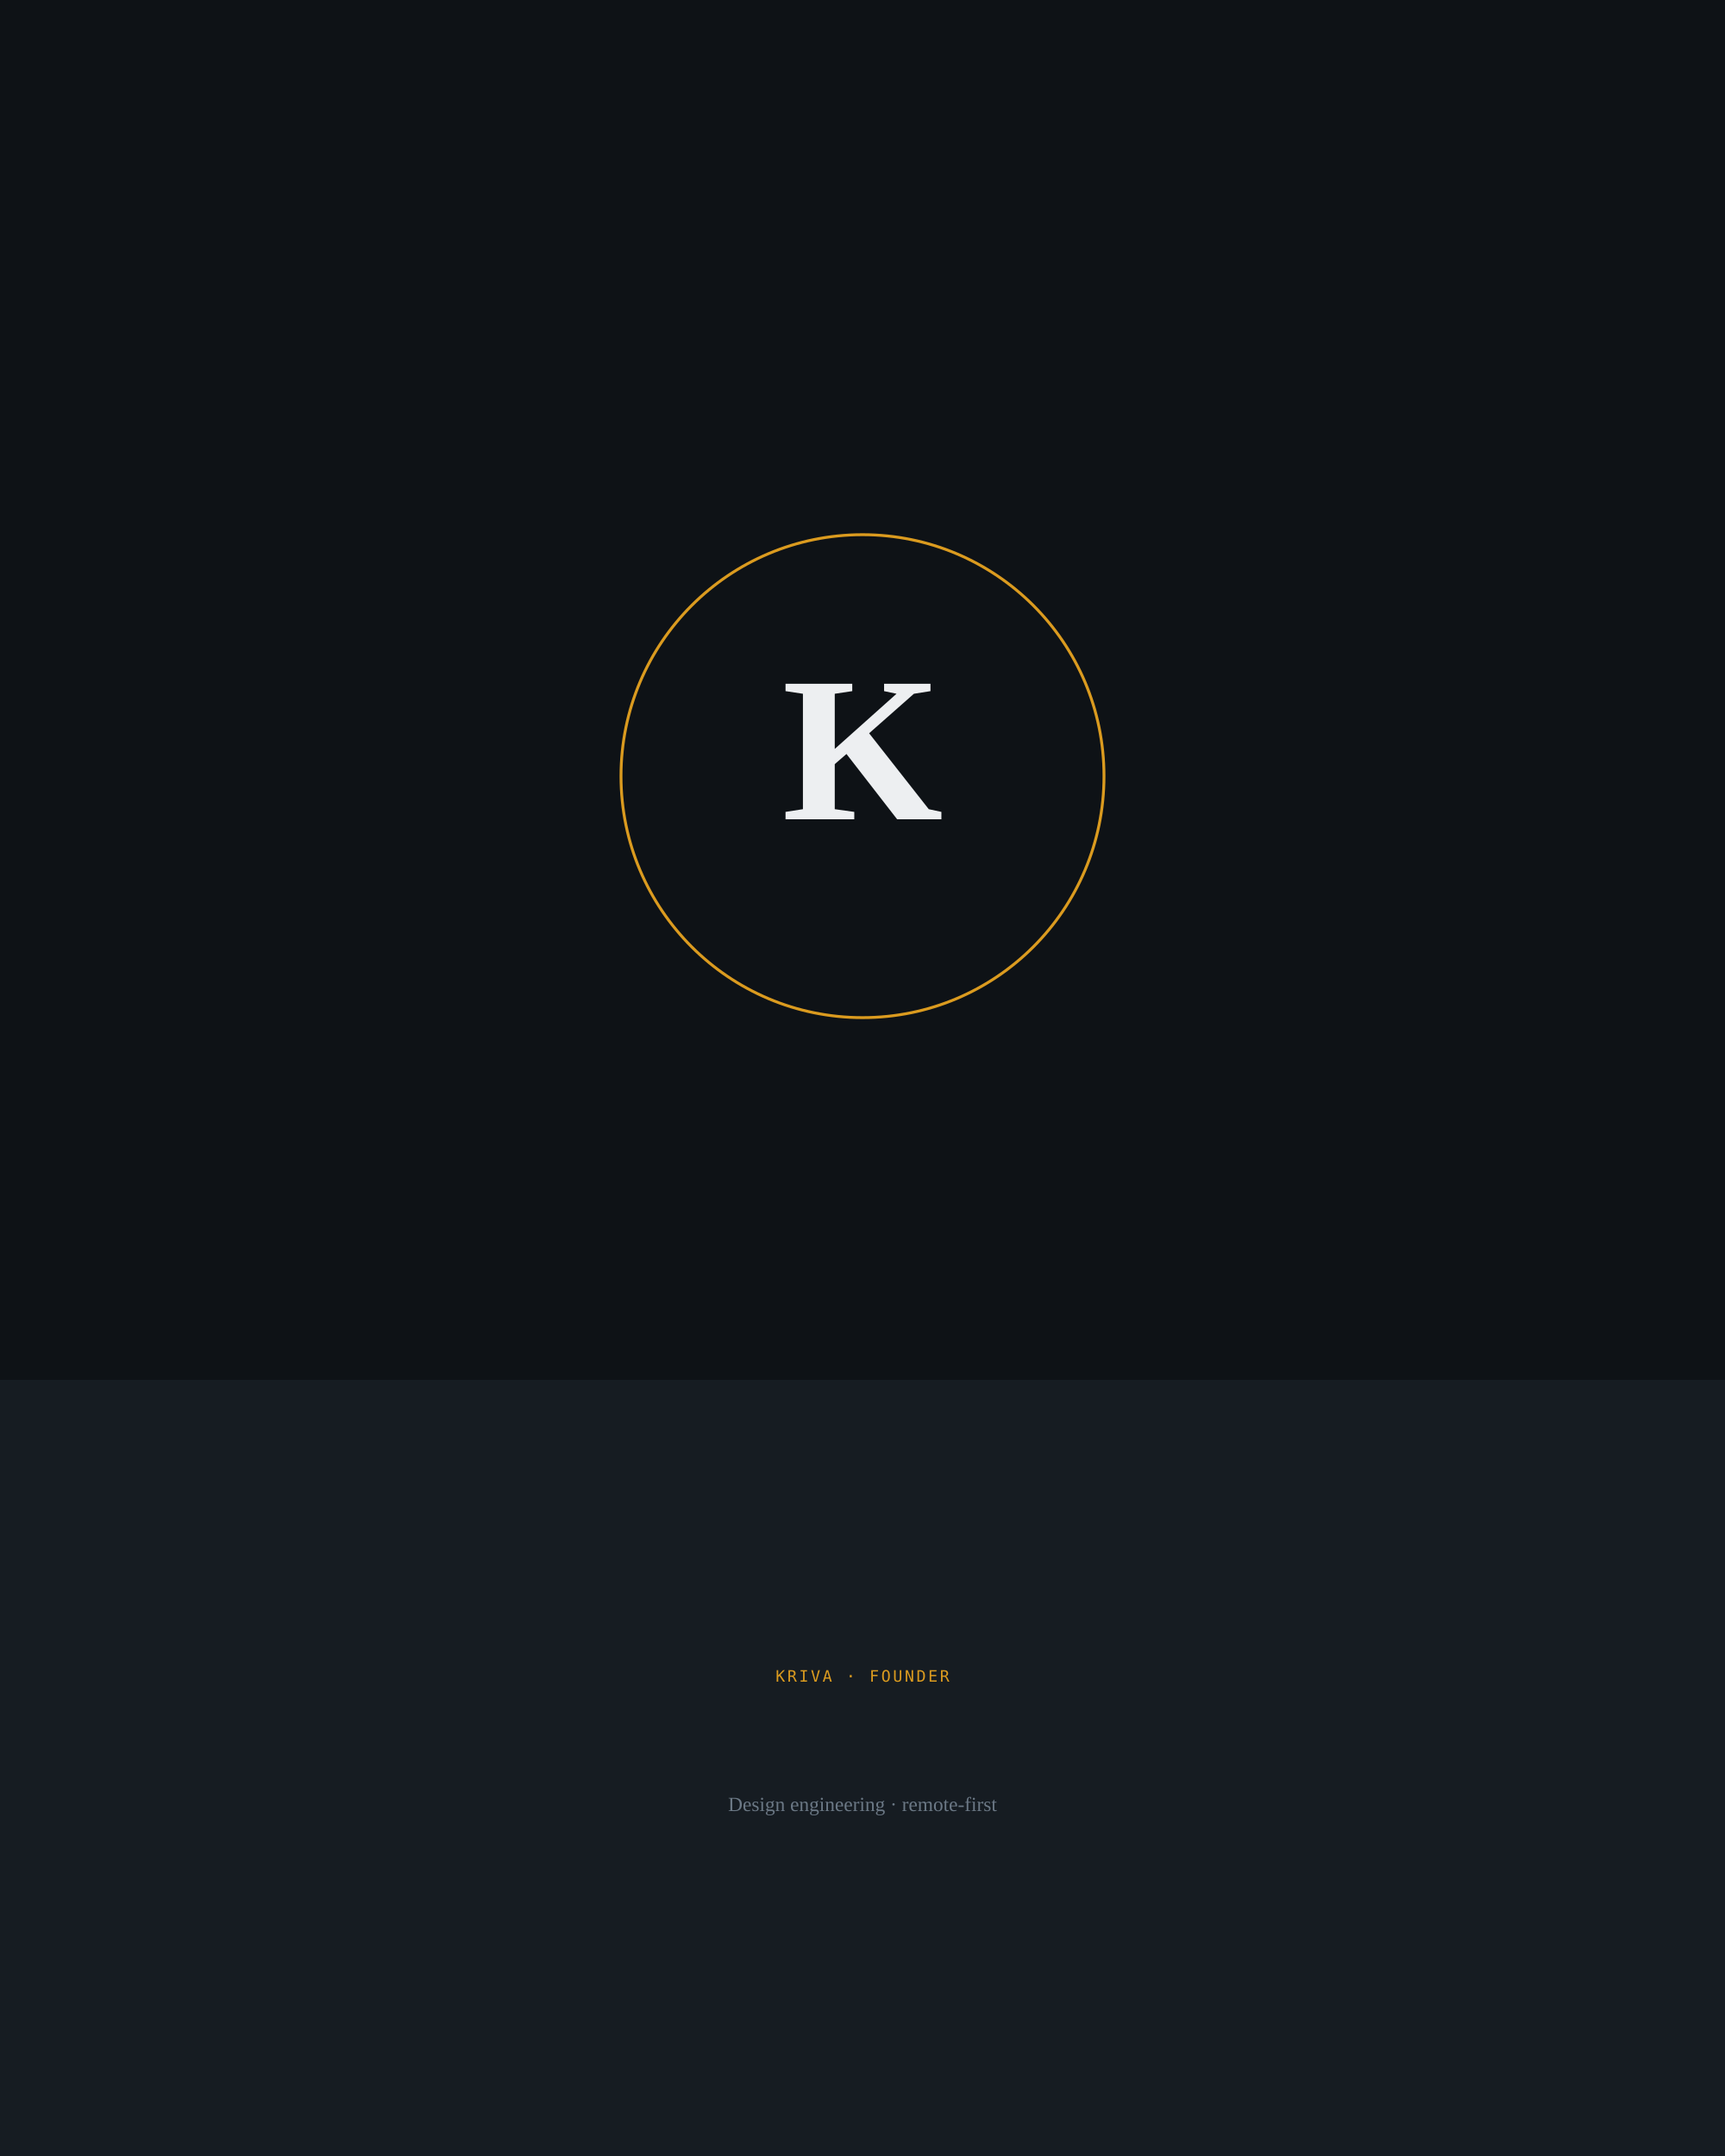
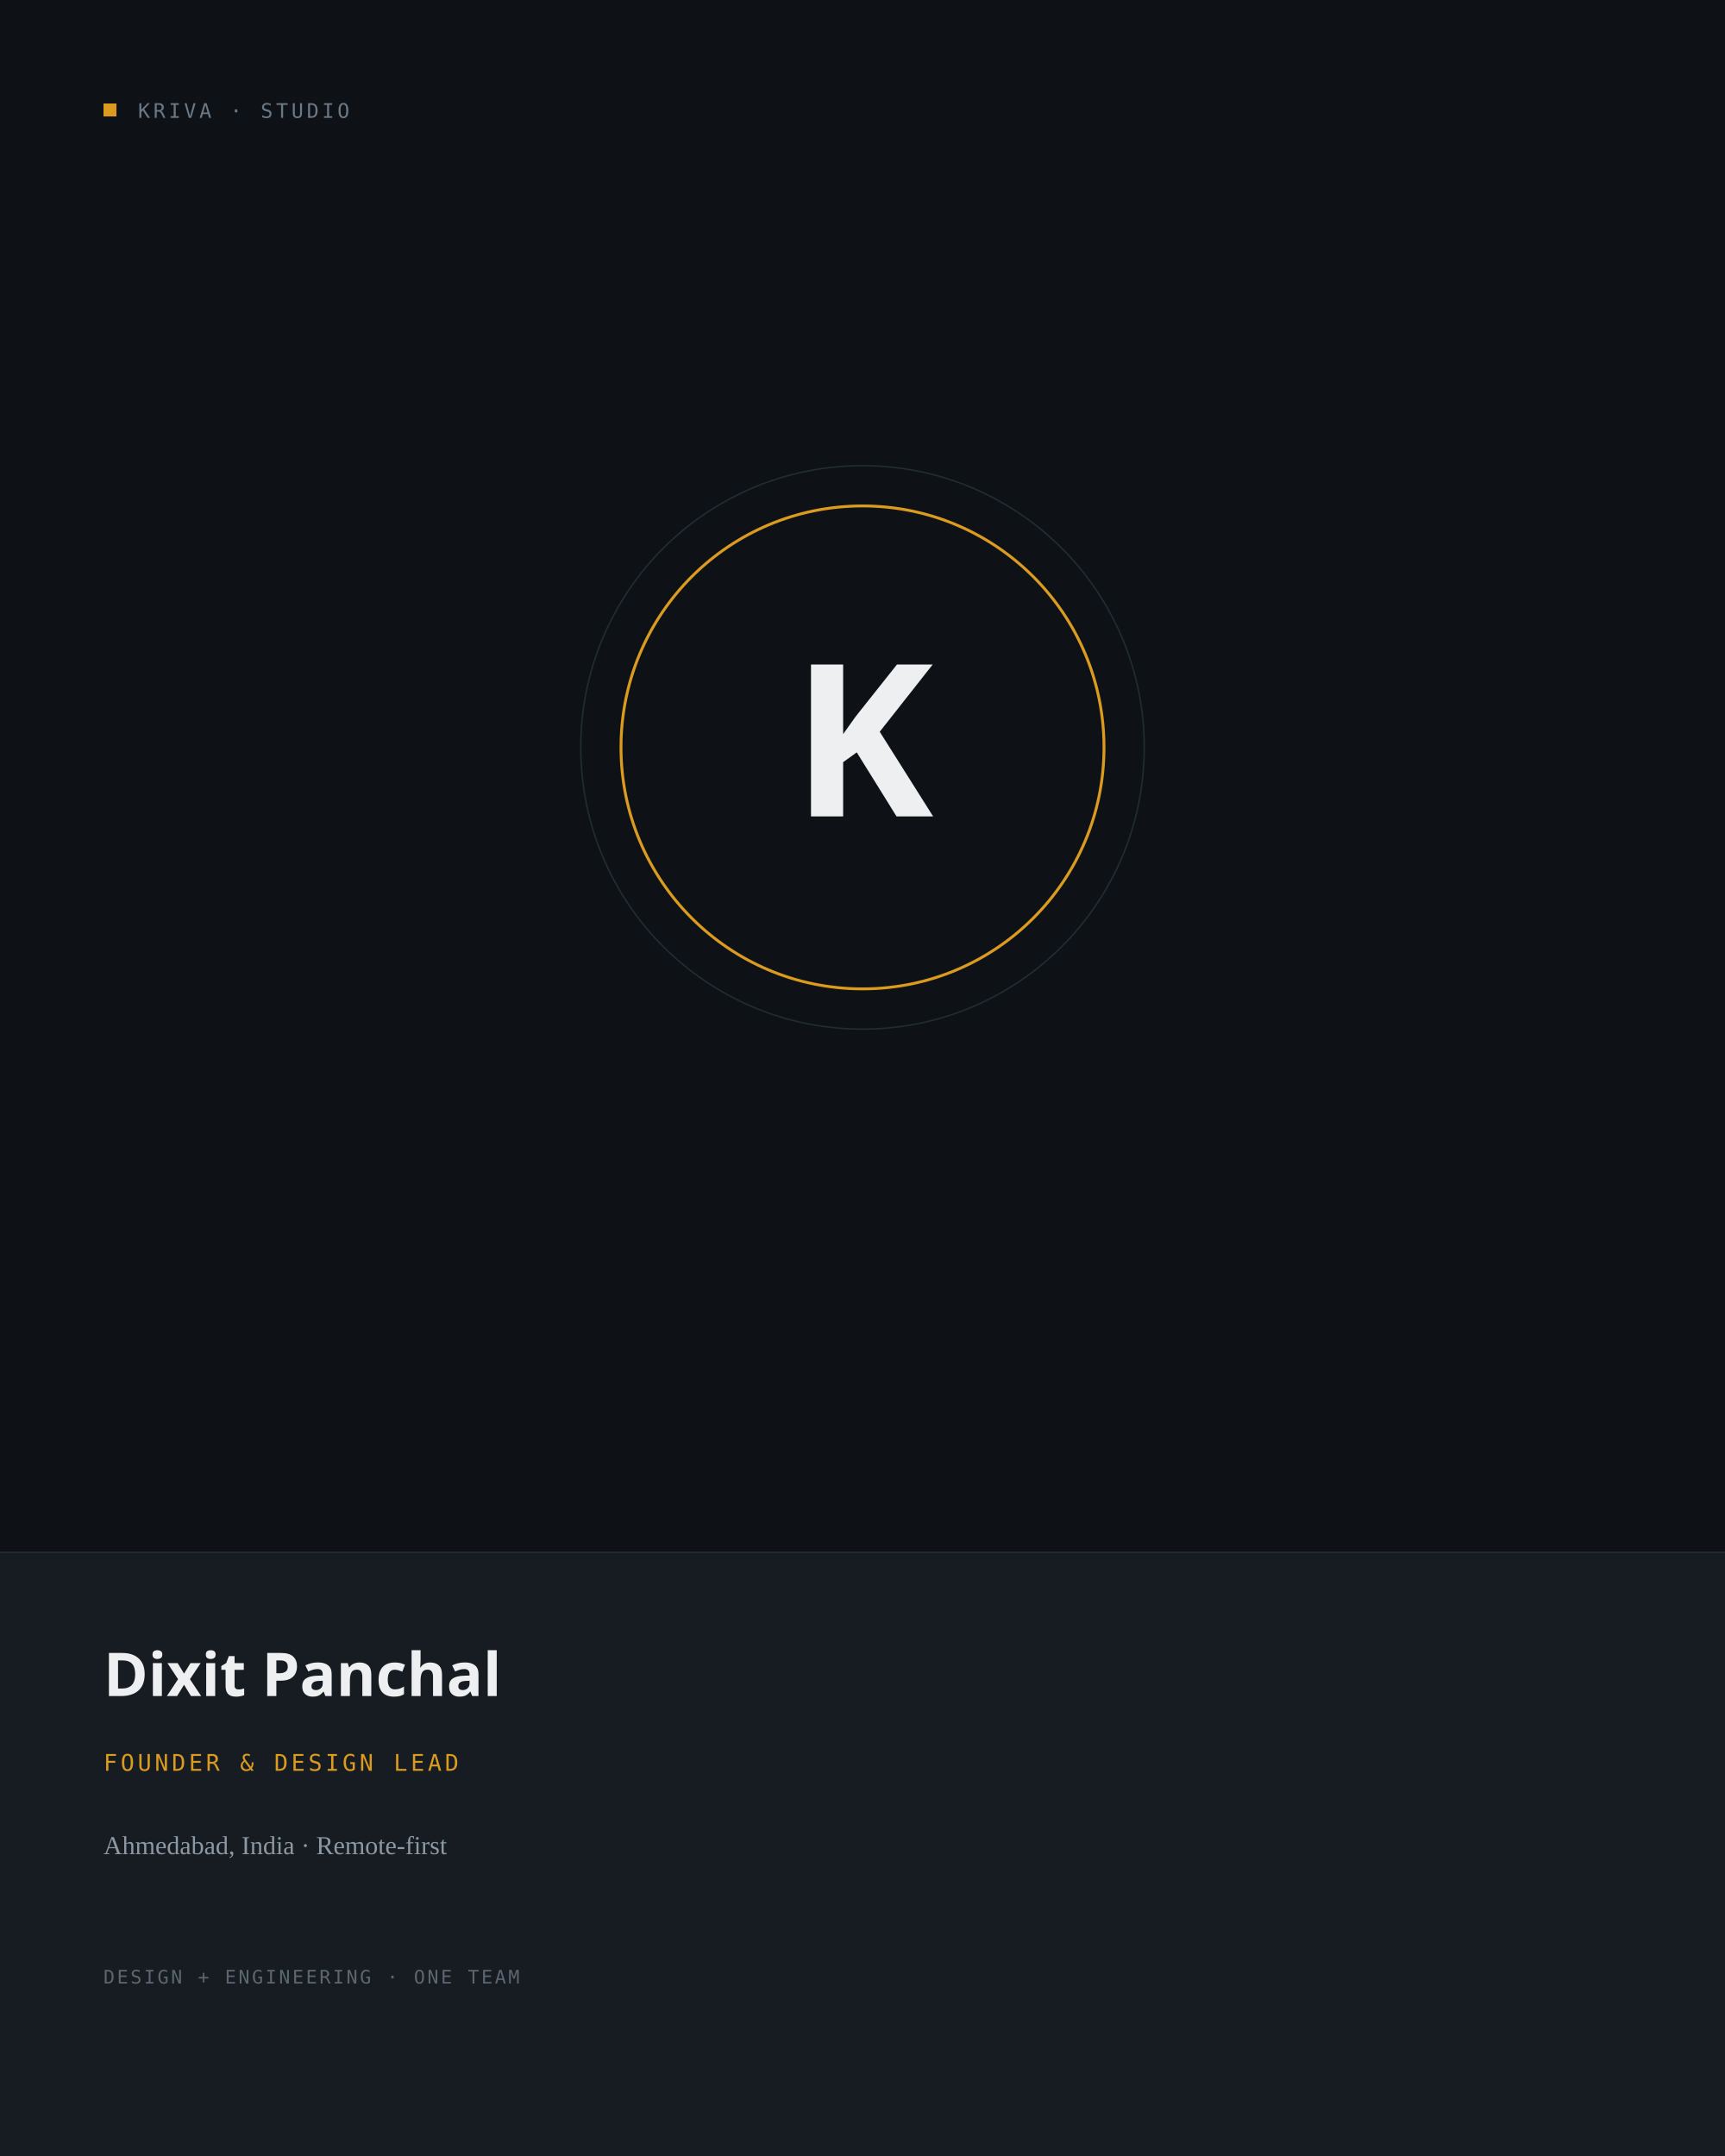
- <svg xmlns="http://www.w3.org/2000/svg" viewBox="0 0 1200 1500" width="1200" height="1500" role="img" aria-label="KRIVA founder portrait">
-   <rect width="100%" height="100%" fill="#0E1216" />
-   <rect y="960" width="1200" height="540" fill="#161C22" />
-   <circle cx="600" cy="540" r="168" fill="none" stroke="#DB9B1F" stroke-width="2" />
-   <text x="600" y="570" text-anchor="middle" fill="#EDEFF1" font-size="144" font-weight="800">K</text>
-   <text x="600" y="1170" text-anchor="middle" fill="#DB9B1F" font-family="ui-monospace,monospace" font-size="11" letter-spacing="0.14em">KRIVA · FOUNDER</text>
-   <text x="600" y="1260" text-anchor="middle" fill="#6B7885" font-size="14">Design engineering · remote-first</text>
+ <svg xmlns="http://www.w3.org/2000/svg" viewBox="0 0 1200 1500" width="1200" height="1500" role="img" aria-label="Dixit Panchal, Founder and Design Lead of KRIVA">
+   <rect width="1200" height="1500" fill="#0E1216" />
+   <rect y="1080" width="1200" height="420" fill="#161C22" />
+   <line x1="0" y1="1080" x2="1200" y2="1080" stroke="#232B33" />
+   <circle cx="600" cy="520" r="196" fill="none" stroke="#232B33" stroke-width="1" />
+   <circle cx="600" cy="520" r="168" fill="none" stroke="#DB9B1F" stroke-width="2" />
+   <text x="600" y="568" text-anchor="middle" fill="#EDEFF1" font-family="ui-sans-serif,sans-serif" font-size="148" font-weight="800">K</text>
+   <rect x="72" y="72" width="9" height="9" fill="#DB9B1F" />
+   <text x="96" y="82" fill="#6B7885" font-family="ui-monospace,monospace" font-size="14" letter-spacing="0.16em">KRIVA · STUDIO</text>
+   <text x="72" y="1180" fill="#EDEFF1" font-family="ui-sans-serif,sans-serif" font-size="42" font-weight="700">Dixit Panchal</text>
+   <text x="72" y="1232" fill="#DB9B1F" font-family="ui-monospace,monospace" font-size="16" letter-spacing="0.14em">FOUNDER &amp; DESIGN LEAD</text>
+   <text x="72" y="1290" fill="#8C98A4" font-size="18">Ahmedabad, India · Remote-first</text>
+   <text x="72" y="1380" fill="#5C6670" font-family="ui-monospace,monospace" font-size="13" letter-spacing="0.12em">DESIGN + ENGINEERING · ONE TEAM</text>
</svg>
